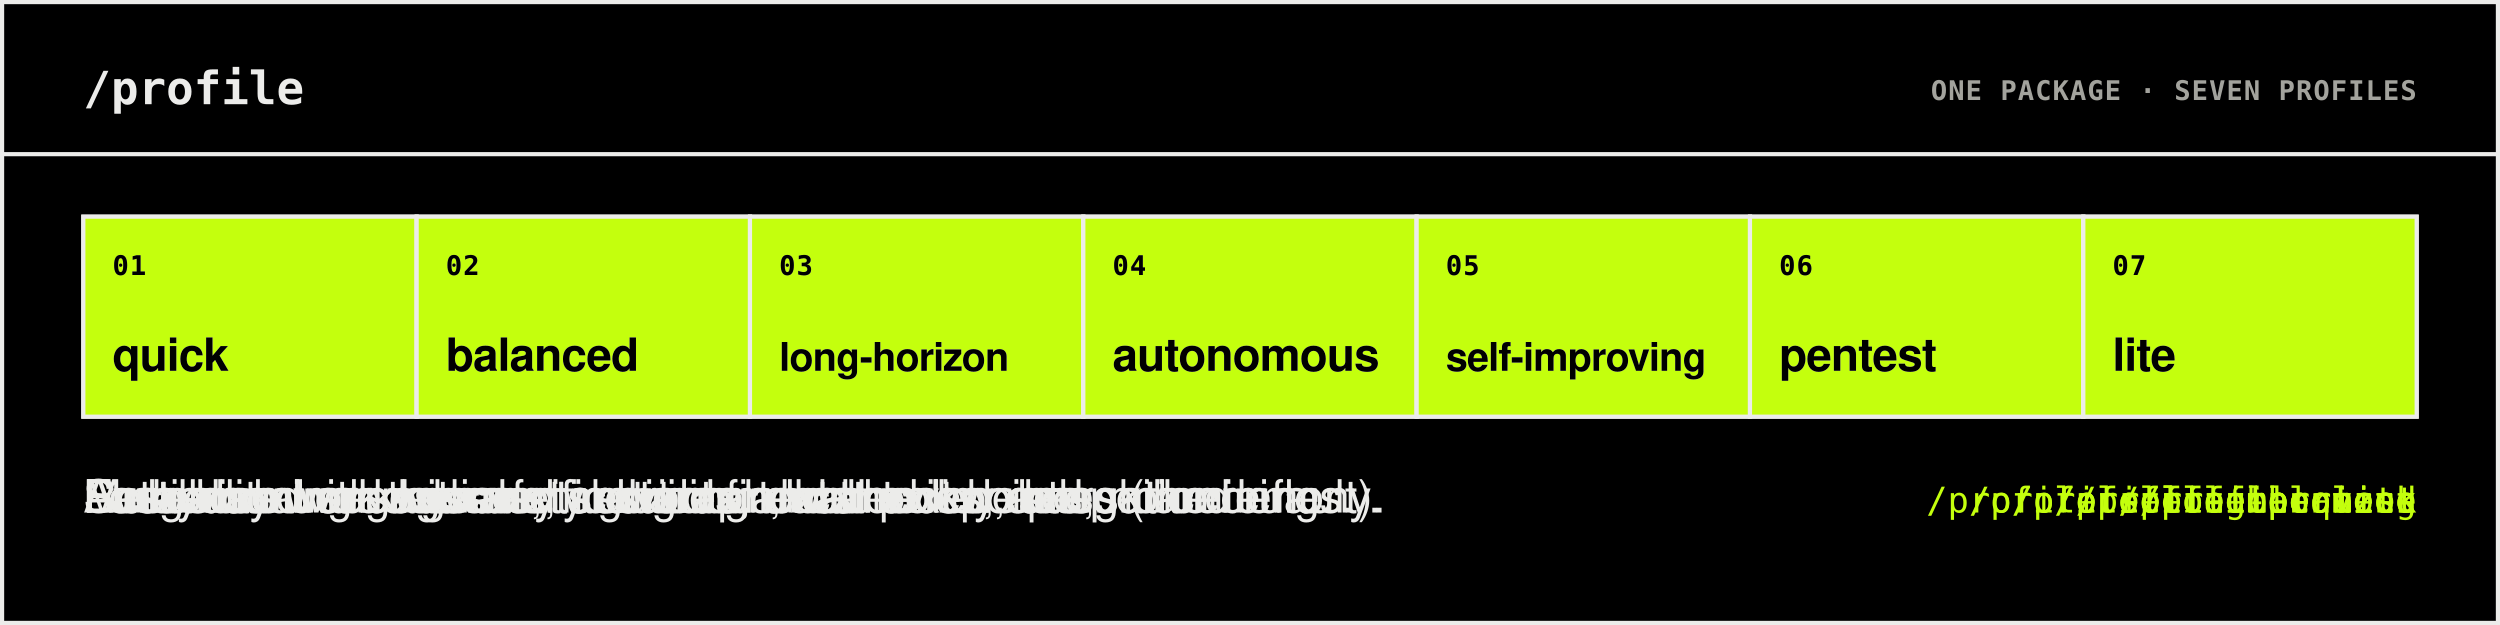
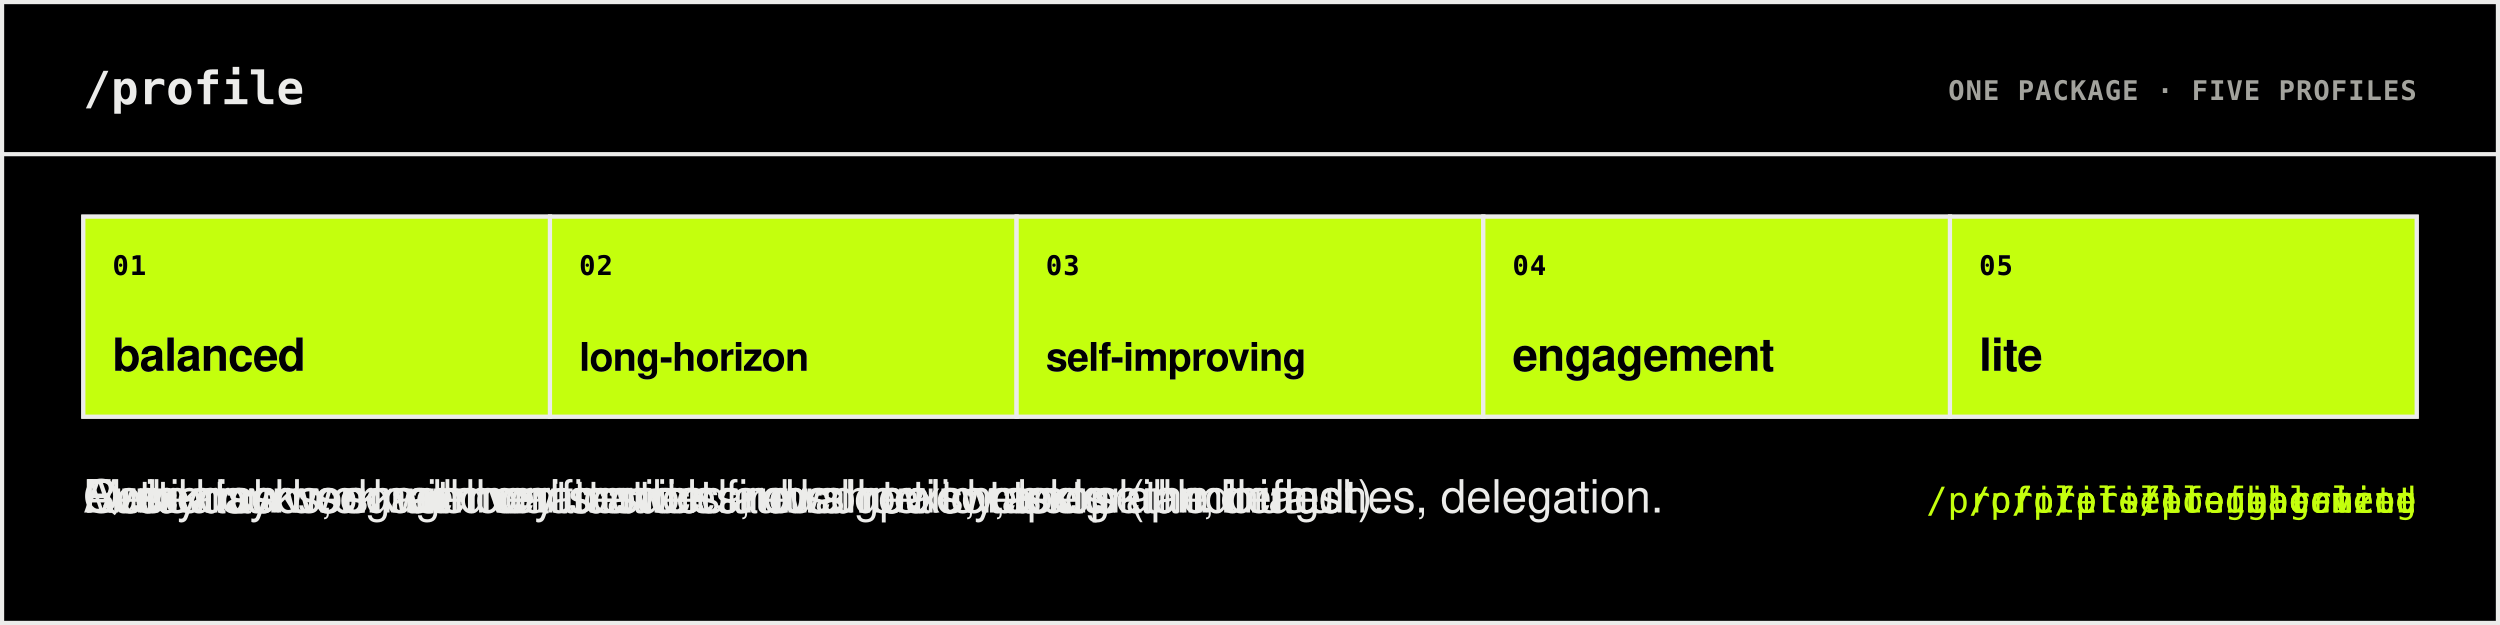
<svg xmlns="http://www.w3.org/2000/svg" viewBox="0 0 1200 300" width="1200" height="300" role="img" aria-labelledby="t d">
-   <style>svg{background:#000000}.sans{font-family:Archivo, 'Helvetica Neue', Helvetica, Arial, sans-serif}.mono{font-family:'Martian Mono', ui-monospace, 'SF Mono', Menlo, Consolas, 'DejaVu Sans Mono', monospace}.micro{font-family:'Martian Mono', ui-monospace, 'SF Mono', Menlo, Consolas, 'DejaVu Sans Mono', monospace;font-size:13px;font-weight:600;letter-spacing:0.04em}@media (prefers-reduced-motion:reduce){*{animation-delay:-3s!important;animation-play-state:paused!important}}@keyframes k1{0%{opacity:0}0%{opacity:1}14.29%{opacity:0}100%{opacity:0}}.k1{animation:k1 14s step-end infinite}@keyframes k2{0%{opacity:0}14.29%{opacity:1}28.57%{opacity:0}100%{opacity:0}}.k2{animation:k2 14s step-end infinite}@keyframes k3{0%{opacity:0}28.57%{opacity:1}42.86%{opacity:0}100%{opacity:0}}.k3{animation:k3 14s step-end infinite}@keyframes k4{0%{opacity:0}42.86%{opacity:1}57.14%{opacity:0}100%{opacity:0}}.k4{animation:k4 14s step-end infinite}@keyframes k5{0%{opacity:0}57.14%{opacity:1}71.43%{opacity:0}100%{opacity:0}}.k5{animation:k5 14s step-end infinite}@keyframes k6{0%{opacity:0}71.43%{opacity:1}85.71%{opacity:0}100%{opacity:0}}.k6{animation:k6 14s step-end infinite}@keyframes k7{0%{opacity:0}85.71%{opacity:1}100%{opacity:0}100%{opacity:0}}.k7{animation:k7 14s step-end infinite}</style>
+   <style>svg{background:#000000}.sans{font-family:Archivo, 'Helvetica Neue', Helvetica, Arial, sans-serif}.mono{font-family:'Martian Mono', ui-monospace, 'SF Mono', Menlo, Consolas, 'DejaVu Sans Mono', monospace}.micro{font-family:'Martian Mono', ui-monospace, 'SF Mono', Menlo, Consolas, 'DejaVu Sans Mono', monospace;font-size:13px;font-weight:600;letter-spacing:0.04em}@media (prefers-reduced-motion:reduce){*{animation-delay:-3s!important;animation-play-state:paused!important}}@keyframes k1{0%{opacity:0}0%{opacity:1}20%{opacity:0}100%{opacity:0}}.k1{animation:k1 10s step-end infinite}@keyframes k2{0%{opacity:0}20%{opacity:1}40%{opacity:0}100%{opacity:0}}.k2{animation:k2 10s step-end infinite}@keyframes k3{0%{opacity:0}40%{opacity:1}60%{opacity:0}100%{opacity:0}}.k3{animation:k3 10s step-end infinite}@keyframes k4{0%{opacity:0}60%{opacity:1}80%{opacity:0}100%{opacity:0}}.k4{animation:k4 10s step-end infinite}@keyframes k5{0%{opacity:0}80%{opacity:1}100%{opacity:0}100%{opacity:0}}.k5{animation:k5 10s step-end infinite}</style>
  <rect width="1200" height="300" fill="#000000" />
  <text x="40" y="50" class="mono" font-size="22" font-weight="700" fill="#ECECEA">/profile</text>
-   <text x="1160" y="48" class="micro" text-anchor="end" fill="#A3A39D">ONE PACKAGE · SEVEN PROFILES</text>
+   <text x="1160" y="48" class="micro" text-anchor="end" fill="#A3A39D">ONE PACKAGE · FIVE PROFILES</text>
  <path d="M0 74H1200" stroke="#ECECEA" stroke-width="2" />
-   <rect x="40" y="104" width="160" height="96" fill="#111111" stroke="#ECECEA" stroke-width="2" />
-   <rect class="k1" x="40" y="104" width="160" height="96" fill="#C4FF0D" stroke="#ECECEA" stroke-width="2" />
+   <rect x="40" y="104" width="224" height="96" fill="#111111" stroke="#ECECEA" stroke-width="2" />
+   <rect class="k1" x="40" y="104" width="224" height="96" fill="#C4FF0D" stroke="#ECECEA" stroke-width="2" />
  <text x="54" y="132" class="micro" fill="#A3A39D">01</text>
-   <text x="54" y="178" class="sans" font-size="22" font-weight="700" letter-spacing="-0.4" fill="#ECECEA">quick</text>
+   <text x="54" y="178" class="sans" font-size="22" font-weight="700" letter-spacing="-0.4" fill="#ECECEA">balanced</text>
  <g class="k1">
    <text x="54" y="132" class="micro" fill="#000000">01</text>
-     <text x="54" y="178" class="sans" font-size="22" font-weight="700" letter-spacing="-0.4" fill="#000000">quick</text>
+     <text x="54" y="178" class="sans" font-size="22" font-weight="700" letter-spacing="-0.4" fill="#000000">balanced</text>
  </g>
  <g class="k1">
-     <text x="40" y="246" class="sans" font-size="22" fill="#ECECEA">Fast edits with the safety guards and checkpoints, no ceremony.</text>
-     <text x="1160" y="246" class="mono" font-size="17" text-anchor="end" fill="#C4FF0D">/profile quick</text>
-   </g>
-   <rect x="200" y="104" width="160" height="96" fill="#111111" stroke="#ECECEA" stroke-width="2" />
-   <rect class="k2" x="200" y="104" width="160" height="96" fill="#C4FF0D" stroke="#ECECEA" stroke-width="2" />
-   <text x="214" y="132" class="micro" fill="#A3A39D">02</text>
-   <text x="214" y="178" class="sans" font-size="22" font-weight="700" letter-spacing="-0.4" fill="#ECECEA">balanced</text>
-   <g class="k2">
-     <text x="214" y="132" class="micro" fill="#000000">02</text>
-     <text x="214" y="178" class="sans" font-size="22" font-weight="700" letter-spacing="-0.4" fill="#000000">balanced</text>
-   </g>
-   <g class="k2">
    <text x="40" y="246" class="sans" font-size="22" fill="#ECECEA">Everyday work with verification and context helpers (the default).</text>
    <text x="1160" y="246" class="mono" font-size="17" text-anchor="end" fill="#C4FF0D">/profile balanced</text>
  </g>
-   <rect x="360" y="104" width="160" height="96" fill="#111111" stroke="#ECECEA" stroke-width="2" />
-   <rect class="k3" x="360" y="104" width="160" height="96" fill="#C4FF0D" stroke="#ECECEA" stroke-width="2" />
-   <text x="374" y="132" class="micro" fill="#A3A39D">03</text>
-   <text x="374" y="178" class="sans" font-size="19" font-weight="700" letter-spacing="-0.4" fill="#ECECEA">long-horizon</text>
+   <rect x="264" y="104" width="224" height="96" fill="#111111" stroke="#ECECEA" stroke-width="2" />
+   <rect class="k2" x="264" y="104" width="224" height="96" fill="#C4FF0D" stroke="#ECECEA" stroke-width="2" />
+   <text x="278" y="132" class="micro" fill="#A3A39D">02</text>
+   <text x="278" y="178" class="sans" font-size="19" font-weight="700" letter-spacing="-0.4" fill="#ECECEA">long-horizon</text>
+   <g class="k2">
+     <text x="278" y="132" class="micro" fill="#000000">02</text>
+     <text x="278" y="178" class="sans" font-size="19" font-weight="700" letter-spacing="-0.4" fill="#000000">long-horizon</text>
+   </g>
+   <g class="k2">
+     <text x="40" y="246" class="sans" font-size="22" fill="#ECECEA">Multi-hour work and unattended runs: goals, task graph, branches, delegation.</text>
+     <text x="1160" y="246" class="mono" font-size="17" text-anchor="end" fill="#C4FF0D">/profile long-horizon</text>
+   </g>
+   <rect x="488" y="104" width="224" height="96" fill="#111111" stroke="#ECECEA" stroke-width="2" />
+   <rect class="k3" x="488" y="104" width="224" height="96" fill="#C4FF0D" stroke="#ECECEA" stroke-width="2" />
+   <text x="502" y="132" class="micro" fill="#A3A39D">03</text>
+   <text x="502" y="178" class="sans" font-size="19" font-weight="700" letter-spacing="-0.4" fill="#ECECEA">self-improving</text>
  <g class="k3">
-     <text x="374" y="132" class="micro" fill="#000000">03</text>
-     <text x="374" y="178" class="sans" font-size="19" font-weight="700" letter-spacing="-0.4" fill="#000000">long-horizon</text>
+     <text x="502" y="132" class="micro" fill="#000000">03</text>
+     <text x="502" y="178" class="sans" font-size="19" font-weight="700" letter-spacing="-0.4" fill="#000000">self-improving</text>
  </g>
  <g class="k3">
-     <text x="40" y="246" class="sans" font-size="22" fill="#ECECEA">Multi-hour work: goals, task graph, branches, delegation.</text>
-     <text x="1160" y="246" class="mono" font-size="17" text-anchor="end" fill="#C4FF0D">/profile long-horizon</text>
-   </g>
-   <rect x="520" y="104" width="160" height="96" fill="#111111" stroke="#ECECEA" stroke-width="2" />
-   <rect class="k4" x="520" y="104" width="160" height="96" fill="#C4FF0D" stroke="#ECECEA" stroke-width="2" />
-   <text x="534" y="132" class="micro" fill="#A3A39D">04</text>
-   <text x="534" y="178" class="sans" font-size="22" font-weight="700" letter-spacing="-0.4" fill="#ECECEA">autonomous</text>
-   <g class="k4">
-     <text x="534" y="132" class="micro" fill="#000000">04</text>
-     <text x="534" y="178" class="sans" font-size="22" font-weight="700" letter-spacing="-0.4" fill="#000000">autonomous</text>
-   </g>
-   <g class="k4">
-     <text x="40" y="246" class="sans" font-size="22" fill="#ECECEA">Long-running sessions, including unattended runs.</text>
-     <text x="1160" y="246" class="mono" font-size="17" text-anchor="end" fill="#C4FF0D">/profile autonomous</text>
-   </g>
-   <rect x="680" y="104" width="160" height="96" fill="#111111" stroke="#ECECEA" stroke-width="2" />
-   <rect class="k5" x="680" y="104" width="160" height="96" fill="#C4FF0D" stroke="#ECECEA" stroke-width="2" />
-   <text x="694" y="132" class="micro" fill="#A3A39D">05</text>
-   <text x="694" y="178" class="sans" font-size="19" font-weight="700" letter-spacing="-0.4" fill="#ECECEA">self-improving</text>
-   <g class="k5">
-     <text x="694" y="132" class="micro" fill="#000000">05</text>
-     <text x="694" y="178" class="sans" font-size="19" font-weight="700" letter-spacing="-0.4" fill="#000000">self-improving</text>
-   </g>
-   <g class="k5">
    <text x="40" y="246" class="sans" font-size="22" fill="#ECECEA">Research use: memory services, dual review and skill mining.</text>
    <text x="1160" y="246" class="mono" font-size="17" text-anchor="end" fill="#C4FF0D">/profile self-improving</text>
  </g>
-   <rect x="840" y="104" width="160" height="96" fill="#111111" stroke="#ECECEA" stroke-width="2" />
-   <rect class="k6" x="840" y="104" width="160" height="96" fill="#C4FF0D" stroke="#ECECEA" stroke-width="2" />
-   <text x="854" y="132" class="micro" fill="#A3A39D">06</text>
-   <text x="854" y="178" class="sans" font-size="22" font-weight="700" letter-spacing="-0.4" fill="#ECECEA">pentest</text>
-   <g class="k6">
-     <text x="854" y="132" class="micro" fill="#000000">06</text>
-     <text x="854" y="178" class="sans" font-size="22" font-weight="700" letter-spacing="-0.4" fill="#000000">pentest</text>
+   <rect x="712" y="104" width="224" height="96" fill="#111111" stroke="#ECECEA" stroke-width="2" />
+   <rect class="k4" x="712" y="104" width="224" height="96" fill="#C4FF0D" stroke="#ECECEA" stroke-width="2" />
+   <text x="726" y="132" class="micro" fill="#A3A39D">04</text>
+   <text x="726" y="178" class="sans" font-size="22" font-weight="700" letter-spacing="-0.4" fill="#ECECEA">engagement</text>
+   <g class="k4">
+     <text x="726" y="132" class="micro" fill="#000000">04</text>
+     <text x="726" y="178" class="sans" font-size="22" font-weight="700" letter-spacing="-0.4" fill="#000000">engagement</text>
  </g>
-   <g class="k6">
+   <g class="k4">
    <text x="40" y="246" class="sans" font-size="22" fill="#ECECEA">Authorised engagements: strict firewall policy, scope and rules.</text>
-     <text x="1160" y="246" class="mono" font-size="17" text-anchor="end" fill="#C4FF0D">/profile pentest</text>
+     <text x="1160" y="246" class="mono" font-size="17" text-anchor="end" fill="#C4FF0D">/profile engagement</text>
  </g>
-   <rect x="1000" y="104" width="160" height="96" fill="#111111" stroke="#ECECEA" stroke-width="2" />
-   <rect class="k7" x="1000" y="104" width="160" height="96" fill="#C4FF0D" stroke="#ECECEA" stroke-width="2" />
-   <text x="1014" y="132" class="micro" fill="#A3A39D">07</text>
-   <text x="1014" y="178" class="sans" font-size="22" font-weight="700" letter-spacing="-0.4" fill="#ECECEA">lite</text>
-   <g class="k7">
-     <text x="1014" y="132" class="micro" fill="#000000">07</text>
-     <text x="1014" y="178" class="sans" font-size="22" font-weight="700" letter-spacing="-0.4" fill="#000000">lite</text>
+   <rect x="936" y="104" width="224" height="96" fill="#111111" stroke="#ECECEA" stroke-width="2" />
+   <rect class="k5" x="936" y="104" width="224" height="96" fill="#C4FF0D" stroke="#ECECEA" stroke-width="2" />
+   <text x="950" y="132" class="micro" fill="#A3A39D">05</text>
+   <text x="950" y="178" class="sans" font-size="22" font-weight="700" letter-spacing="-0.4" fill="#ECECEA">lite</text>
+   <g class="k5">
+     <text x="950" y="132" class="micro" fill="#000000">05</text>
+     <text x="950" y="178" class="sans" font-size="22" font-weight="700" letter-spacing="-0.4" fill="#000000">lite</text>
  </g>
-   <g class="k7">
-     <text x="40" y="246" class="sans" font-size="22" fill="#ECECEA">Small local models and short contexts.</text>
+   <g class="k5">
+     <text x="40" y="246" class="sans" font-size="22" fill="#ECECEA">Quick tasks, small local models and short contexts.</text>
    <text x="1160" y="246" class="mono" font-size="17" text-anchor="end" fill="#C4FF0D">/profile lite</text>
  </g>
  <rect x="1" y="1" width="1198" height="298" fill="none" stroke="#ECECEA" stroke-width="2" />
</svg>
